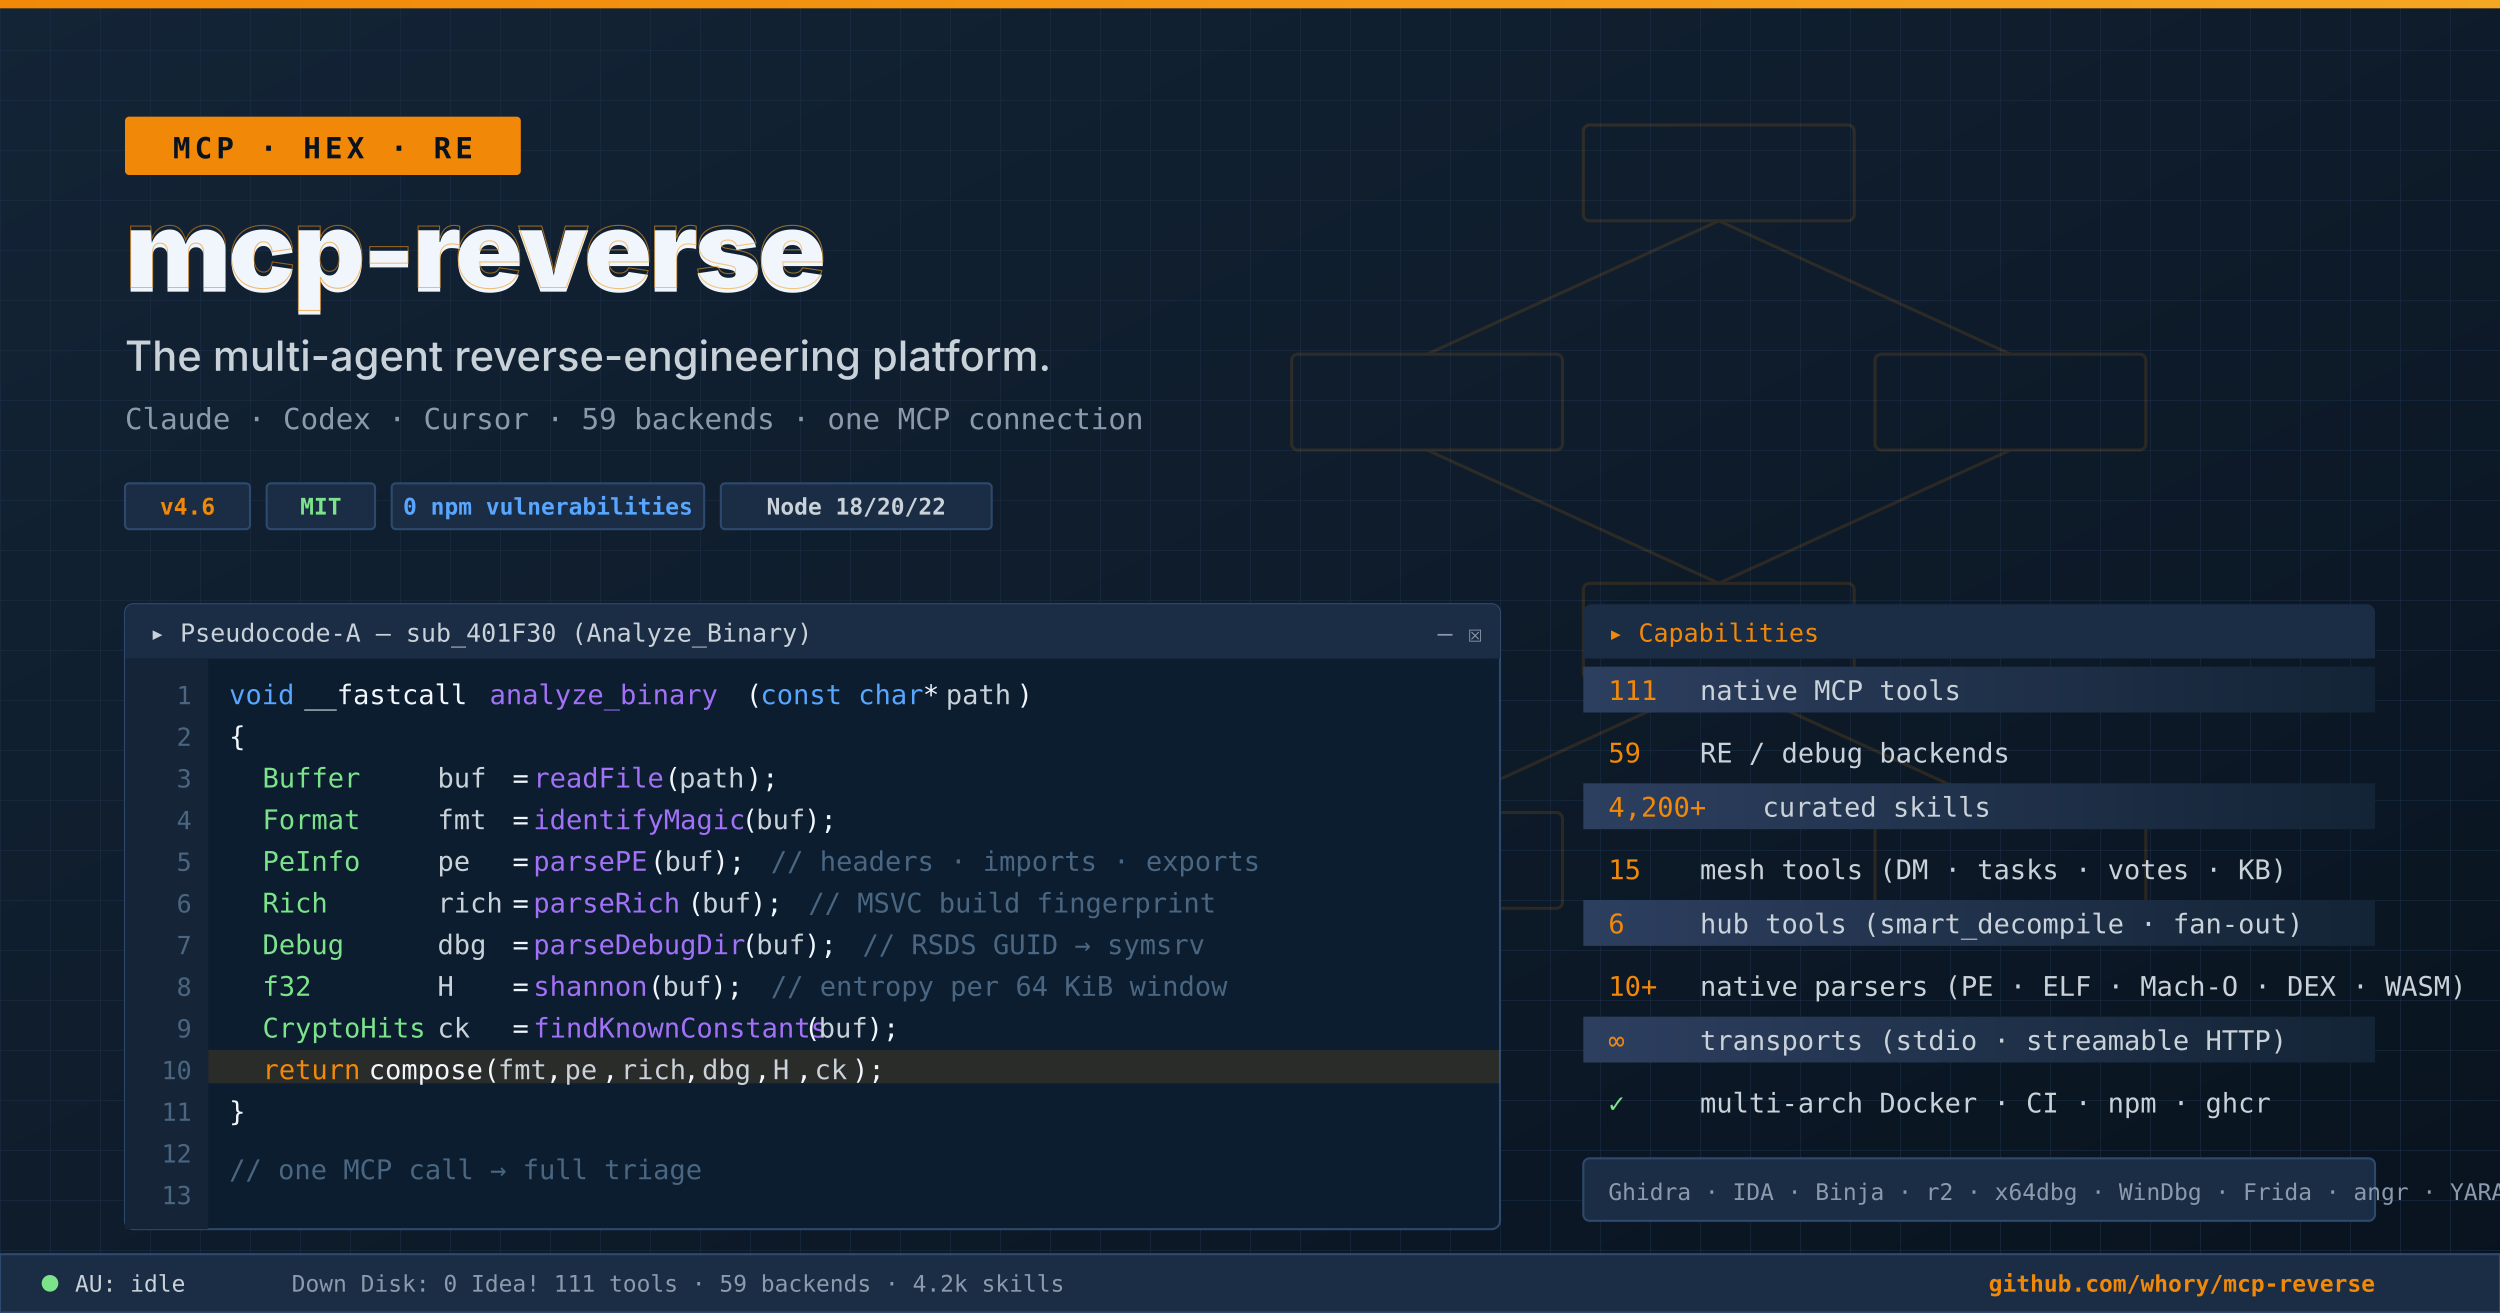
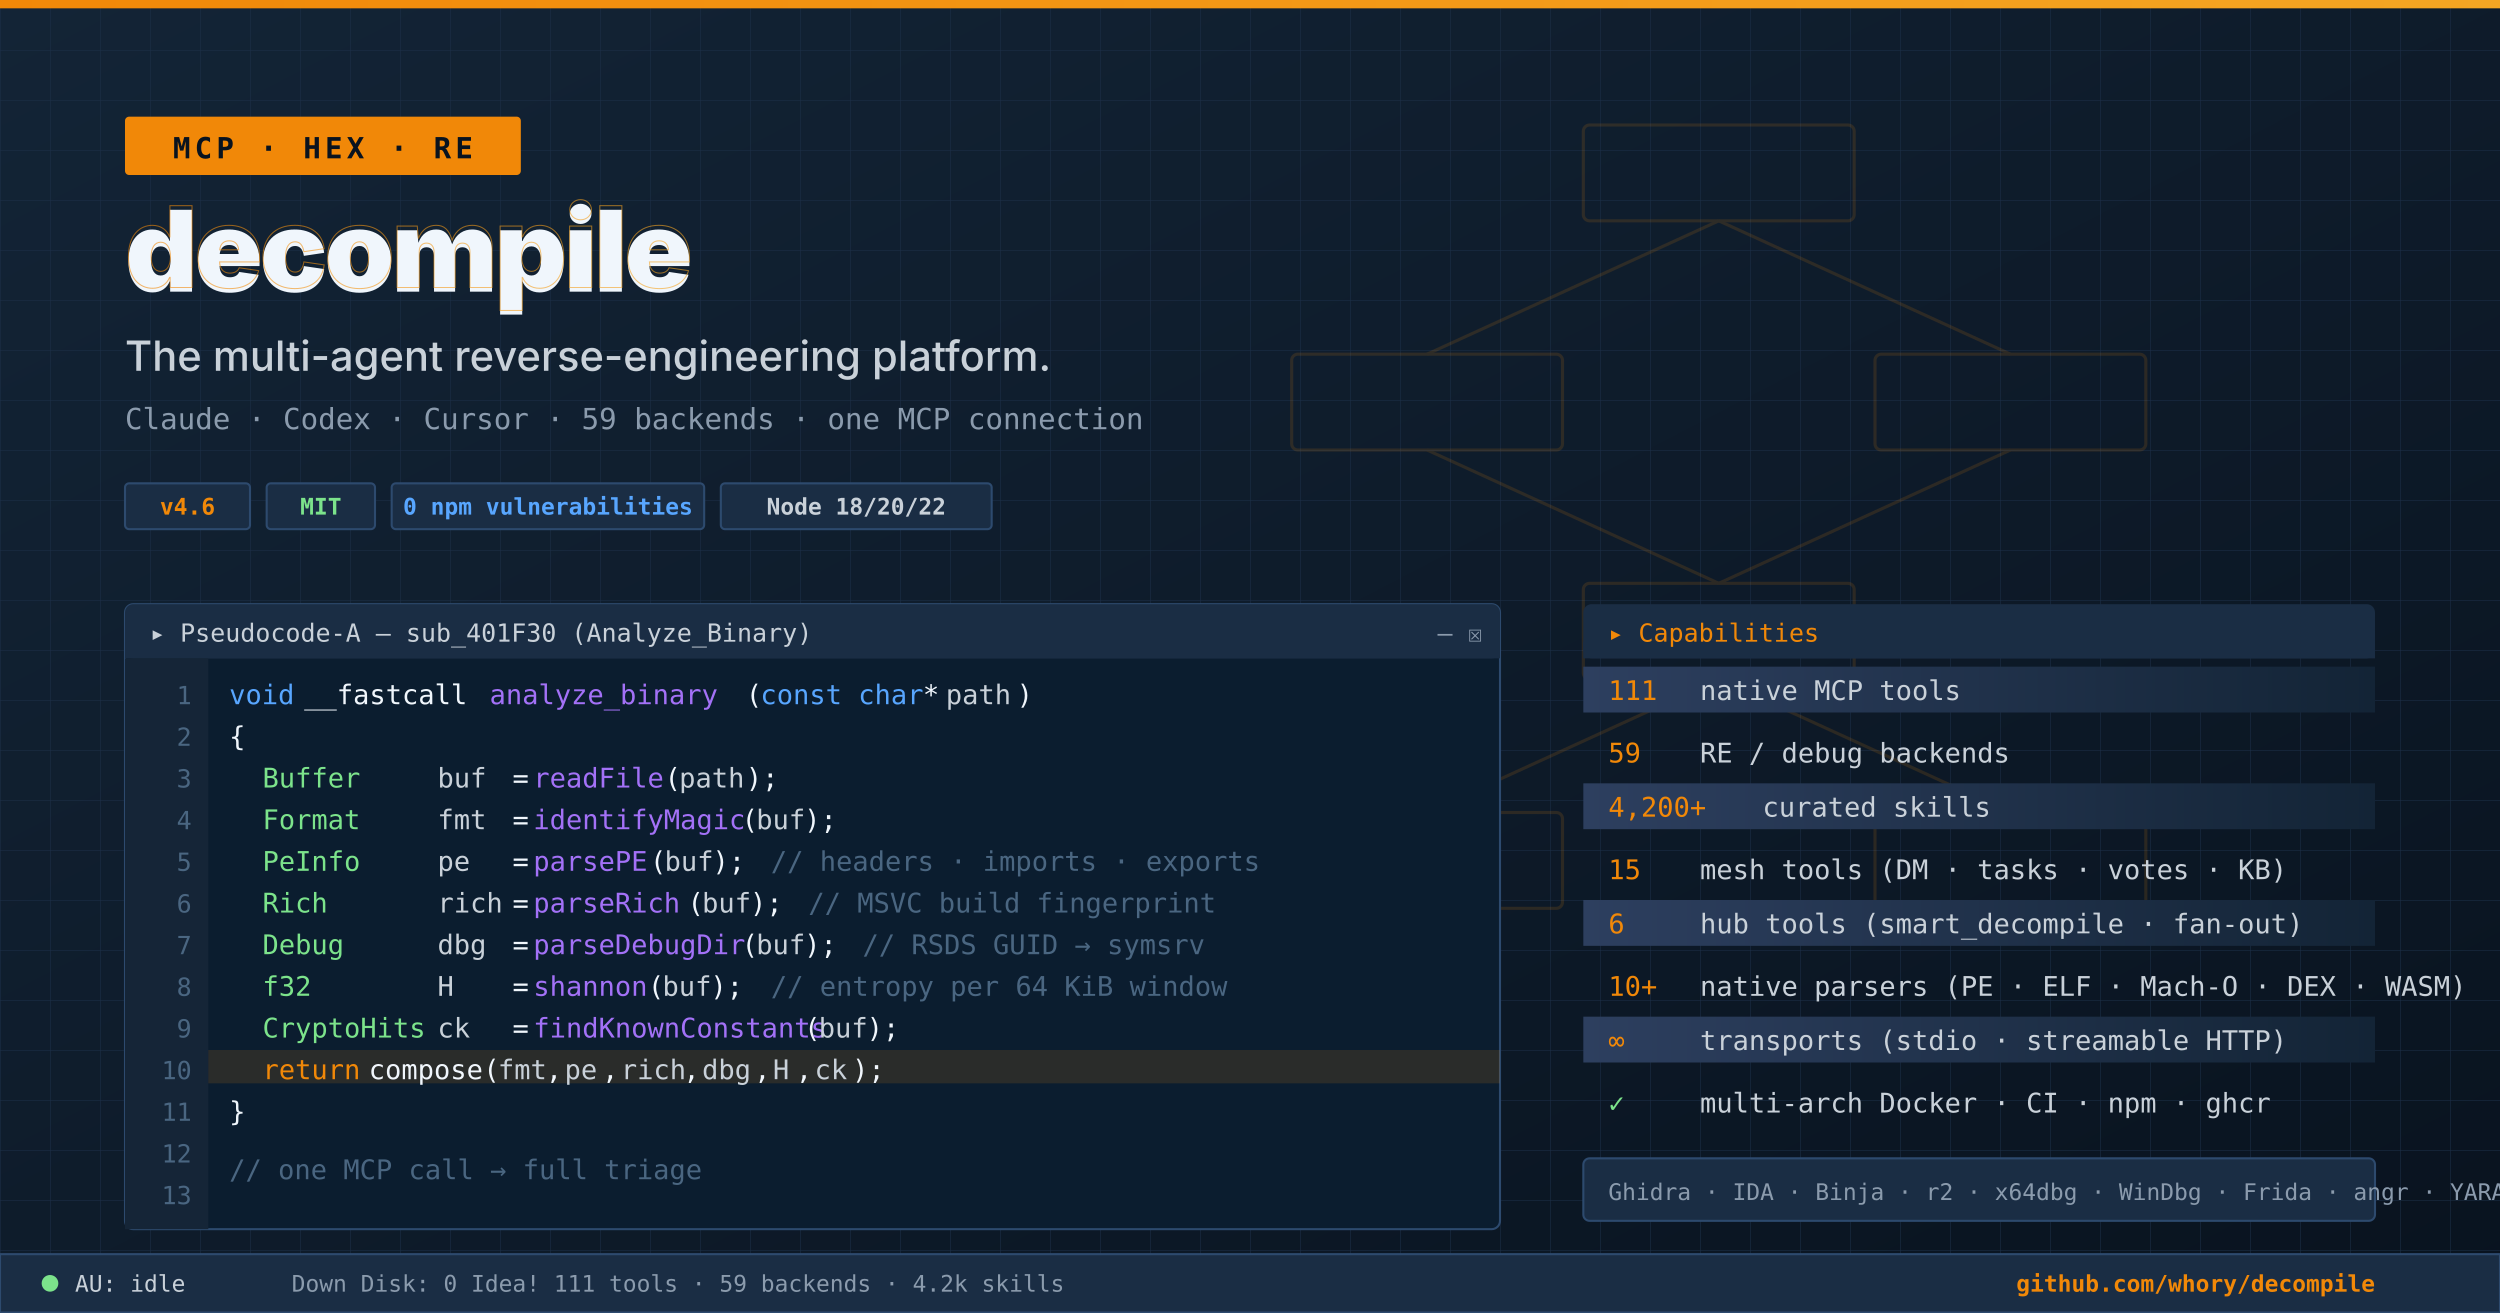
<svg xmlns="http://www.w3.org/2000/svg" width="1200" height="630" viewBox="0 0 1200 630">
  <defs>
    <linearGradient id="bg" x1="0" y1="0" x2="1" y2="1">
      <stop offset="0" stop-color="#132436" />
      <stop offset="1" stop-color="#09131F" />
    </linearGradient>
    <linearGradient id="orange" x1="0" y1="0" x2="1" y2="0">
      <stop offset="0" stop-color="#F18808" />
      <stop offset="1" stop-color="#F5A623" />
    </linearGradient>
    <linearGradient id="panelbg" x1="0" y1="0" x2="0" y2="1">
      <stop offset="0" stop-color="#1A2D44" />
      <stop offset="1" stop-color="#132436" />
    </linearGradient>
    <linearGradient id="selrow" x1="0" y1="0" x2="1" y2="0">
      <stop offset="0" stop-color="#2D3F5F" />
      <stop offset="1" stop-color="#132436" />
    </linearGradient>
    <style>
      .mono { font-family: "Consolas", "Fira Code", "JetBrains Mono", ui-monospace, Menlo, monospace; }
      .sans { font-family: "Inter", -apple-system, "Segoe UI", sans-serif; }
    </style>
    <pattern id="gridlines" width="24" height="24" patternUnits="userSpaceOnUse">
      <path d="M24 0H0V24" fill="none" stroke="#1C3049" stroke-width="0.5" />
    </pattern>
  </defs>
  <rect width="1200" height="630" fill="url(#bg)" />
  <rect width="1200" height="630" fill="url(#gridlines)" />
  <g opacity="0.14" stroke="#F18808" fill="none" stroke-width="1.5">
    <rect x="760" y="60" width="130" height="46" rx="3" />
    <rect x="620" y="170" width="130" height="46" rx="3" />
    <rect x="900" y="170" width="130" height="46" rx="3" />
    <rect x="760" y="280" width="130" height="46" rx="3" />
    <rect x="620" y="390" width="130" height="46" rx="3" />
    <rect x="900" y="390" width="130" height="46" rx="3" />
    <path d="M825 106 L685 170 M825 106 L965 170 M685 216 L825 280 M965 216 L825 280 M825 326 L685 390 M825 326 L965 390" />
  </g>
  <rect x="0" y="0" width="1200" height="4" fill="url(#orange)" />
  <g transform="translate(60,56)">
    <rect x="0" y="0" width="190" height="28" rx="2" fill="#F18808" />
    <text x="95" y="20" text-anchor="middle" class="mono" font-size="14" font-weight="800" fill="#09131F" letter-spacing="2">MCP · HEX · RE</text>
  </g>
-   <text x="60" y="140" class="sans" font-size="54" font-weight="900" fill="#F0F6FC" letter-spacing="-1.5">mcp-reverse</text>
-   <text x="60" y="138" class="sans" font-size="54" font-weight="900" fill="none" stroke="url(#orange)" stroke-width="0.5" opacity="0.6" letter-spacing="-1.5">mcp-reverse</text>
+   <text x="60" y="140" class="sans" font-size="54" font-weight="900" fill="#F0F6FC" letter-spacing="-1.5">decompile</text>
+   <text x="60" y="138" class="sans" font-size="54" font-weight="900" fill="none" stroke="url(#orange)" stroke-width="0.5" opacity="0.6" letter-spacing="-1.5">decompile</text>
  <text x="60" y="178" class="sans" font-size="20" font-weight="500" fill="#C9D1D9">
    The multi-agent reverse-engineering platform.
  </text>
  <text x="60" y="206" class="mono" font-size="14" fill="#8B9BAD">
    Claude · Codex · Cursor · 59 backends · one MCP connection
  </text>
  <g transform="translate(60,232)">
    <rect x="0" y="0" width="60" height="22" rx="2" fill="#1A2D44" stroke="#2D4A6E" />
    <text x="30" y="15" text-anchor="middle" class="mono" font-size="11" fill="#F18808" font-weight="700">v4.6</text>
    <rect x="68" y="0" width="52" height="22" rx="2" fill="#1A2D44" stroke="#2D4A6E" />
    <text x="94" y="15" text-anchor="middle" class="mono" font-size="11" fill="#7CE38B" font-weight="700">MIT</text>
    <rect x="128" y="0" width="150" height="22" rx="2" fill="#1A2D44" stroke="#2D4A6E" />
    <text x="203" y="15" text-anchor="middle" class="mono" font-size="11" fill="#58A6FF" font-weight="700">0 npm vulnerabilities</text>
    <rect x="286" y="0" width="130" height="22" rx="2" fill="#1A2D44" stroke="#2D4A6E" />
    <text x="351" y="15" text-anchor="middle" class="mono" font-size="11" fill="#C9D1D9" font-weight="700">Node 18/20/22</text>
  </g>
  <g transform="translate(60,290)">
    <rect x="0" y="0" width="660" height="300" rx="4" fill="#0B1D2F" stroke="#2D4A6E" />
    <rect x="0" y="0" width="660" height="26" rx="4" fill="#1A2D44" />
    <rect x="0" y="18" width="660" height="8" fill="#1A2D44" />
    <text x="12" y="18" class="mono" font-size="12" fill="#C9D1D9">▸ Pseudocode-A  —  sub_401F30 (Analyze_Binary)</text>
    <text x="630" y="18" class="mono" font-size="12" fill="#8B9BAD">— ☒</text>
    <rect x="0" y="26" width="40" height="274" fill="#152537" />
    <g class="mono" font-size="12" fill="#4A6681" text-anchor="end">
      <text x="32" y="48">1</text>
      <text x="32" y="68">2</text>
      <text x="32" y="88">3</text>
      <text x="32" y="108">4</text>
      <text x="32" y="128">5</text>
      <text x="32" y="148">6</text>
      <text x="32" y="168">7</text>
      <text x="32" y="188">8</text>
      <text x="32" y="208">9</text>
      <text x="32" y="228">10</text>
      <text x="32" y="248">11</text>
      <text x="32" y="268">12</text>
      <text x="32" y="288">13</text>
    </g>
    <rect x="40" y="214" width="620" height="16" fill="#F18808" opacity="0.14" />
    <g class="mono" font-size="13">
      <text x="50" y="48" fill="#58A6FF">void</text>
      <text x="86" y="48" fill="#F0F6FC"> __fastcall </text>
      <text x="175" y="48" fill="#A371F7">analyze_binary</text>
      <text x="298" y="48" fill="#F0F6FC">(</text>
      <text x="305" y="48" fill="#58A6FF">const char</text>
      <text x="383" y="48" fill="#F0F6FC"> *</text>
      <text x="394" y="48" fill="#C9D1D9">path</text>
      <text x="428" y="48" fill="#F0F6FC">)</text>
      <text x="50" y="68" fill="#F0F6FC">{</text>
      <text x="66" y="88" fill="#7CE38B">  Buffer    </text>
      <text x="150" y="88" fill="#C9D1D9">buf </text>
      <text x="186" y="88" fill="#F0F6FC">=</text>
      <text x="196" y="88" fill="#A371F7"> readFile</text>
      <text x="259" y="88" fill="#F0F6FC">(</text>
      <text x="266" y="88" fill="#C9D1D9">path</text>
      <text x="298" y="88" fill="#F0F6FC">);</text>
      <text x="66" y="108" fill="#7CE38B">  Format    </text>
      <text x="150" y="108" fill="#C9D1D9">fmt </text>
      <text x="186" y="108" fill="#F0F6FC">=</text>
      <text x="196" y="108" fill="#A371F7"> identifyMagic</text>
      <text x="296" y="108" fill="#F0F6FC">(</text>
      <text x="303" y="108" fill="#C9D1D9">buf</text>
      <text x="326" y="108" fill="#F0F6FC">);</text>
      <text x="66" y="128" fill="#7CE38B">  PeInfo    </text>
      <text x="150" y="128" fill="#C9D1D9">pe  </text>
      <text x="186" y="128" fill="#F0F6FC">=</text>
      <text x="196" y="128" fill="#A371F7"> parsePE</text>
      <text x="252" y="128" fill="#F0F6FC">(</text>
      <text x="259" y="128" fill="#C9D1D9">buf</text>
      <text x="282" y="128" fill="#F0F6FC">);</text>
      <text x="310" y="128" fill="#4A6681">// headers · imports · exports</text>
      <text x="66" y="148" fill="#7CE38B">  Rich      </text>
      <text x="150" y="148" fill="#C9D1D9">rich</text>
      <text x="186" y="148" fill="#F0F6FC">=</text>
      <text x="196" y="148" fill="#A371F7"> parseRich</text>
      <text x="270" y="148" fill="#F0F6FC">(</text>
      <text x="277" y="148" fill="#C9D1D9">buf</text>
      <text x="300" y="148" fill="#F0F6FC">);</text>
      <text x="328" y="148" fill="#4A6681">// MSVC build fingerprint</text>
      <text x="66" y="168" fill="#7CE38B">  Debug     </text>
      <text x="150" y="168" fill="#C9D1D9">dbg </text>
      <text x="186" y="168" fill="#F0F6FC">=</text>
      <text x="196" y="168" fill="#A371F7"> parseDebugDir</text>
      <text x="296" y="168" fill="#F0F6FC">(</text>
      <text x="303" y="168" fill="#C9D1D9">buf</text>
      <text x="326" y="168" fill="#F0F6FC">);</text>
      <text x="354" y="168" fill="#4A6681">// RSDS GUID → symsrv</text>
      <text x="66" y="188" fill="#7CE38B">  f32       </text>
      <text x="150" y="188" fill="#C9D1D9">H   </text>
      <text x="186" y="188" fill="#F0F6FC">=</text>
      <text x="196" y="188" fill="#A371F7"> shannon</text>
      <text x="251" y="188" fill="#F0F6FC">(</text>
      <text x="258" y="188" fill="#C9D1D9">buf</text>
      <text x="281" y="188" fill="#F0F6FC">);</text>
      <text x="310" y="188" fill="#4A6681">// entropy per 64 KiB window</text>
      <text x="66" y="208" fill="#7CE38B">  CryptoHits</text>
      <text x="150" y="208" fill="#C9D1D9">ck </text>
      <text x="186" y="208" fill="#F0F6FC">=</text>
      <text x="196" y="208" fill="#A371F7"> findKnownConstants</text>
      <text x="326" y="208" fill="#F0F6FC">(</text>
      <text x="333" y="208" fill="#C9D1D9">buf</text>
      <text x="356" y="208" fill="#F0F6FC">);</text>
      <text x="66" y="228" fill="#F18808">  return</text>
      <text x="117" y="228" fill="#F0F6FC"> compose</text>
      <text x="172" y="228" fill="#F0F6FC">(</text>
      <text x="179" y="228" fill="#C9D1D9">fmt</text>
      <text x="202" y="228" fill="#F0F6FC">,</text>
      <text x="211" y="228" fill="#C9D1D9"> pe</text>
      <text x="229" y="228" fill="#F0F6FC">,</text>
      <text x="238" y="228" fill="#C9D1D9"> rich</text>
      <text x="268" y="228" fill="#F0F6FC">,</text>
      <text x="277" y="228" fill="#C9D1D9"> dbg</text>
      <text x="302" y="228" fill="#F0F6FC">,</text>
      <text x="311" y="228" fill="#C9D1D9"> H</text>
      <text x="322" y="228" fill="#F0F6FC">,</text>
      <text x="331" y="228" fill="#C9D1D9"> ck</text>
      <text x="349" y="228" fill="#F0F6FC">);</text>
      <text x="50" y="248" fill="#F0F6FC">}</text>
      <text x="50" y="276" fill="#4A6681">// one MCP call → full triage</text>
    </g>
  </g>
  <g transform="translate(760,290)">
    <rect x="0" y="0" width="380" height="26" rx="4" fill="#1A2D44" />
    <rect x="0" y="18" width="380" height="8" fill="#1A2D44" />
    <text x="12" y="18" class="mono" font-size="12" fill="#F18808">▸ Capabilities</text>
    <g class="mono" font-size="13" fill="#C9D1D9">
      <rect x="0" y="30" width="380" height="22" fill="url(#selrow)" />
      <text x="12" y="46" fill="#F18808">111</text>
      <text x="56" y="46">native MCP tools</text>
      <text x="12" y="76" fill="#F18808">59</text>
      <text x="56" y="76">RE / debug backends</text>
      <rect x="0" y="86" width="380" height="22" fill="url(#selrow)" />
      <text x="12" y="102" fill="#F18808">4,200+</text>
      <text x="86" y="102">curated skills</text>
      <text x="12" y="132" fill="#F18808">15</text>
      <text x="56" y="132">mesh tools  (DM · tasks · votes · KB)</text>
      <rect x="0" y="142" width="380" height="22" fill="url(#selrow)" />
      <text x="12" y="158" fill="#F18808">6</text>
      <text x="56" y="158">hub tools  (smart_decompile · fan-out)</text>
      <text x="12" y="188" fill="#F18808">10+</text>
      <text x="56" y="188">native parsers  (PE · ELF · Mach-O · DEX · WASM)</text>
      <rect x="0" y="198" width="380" height="22" fill="url(#selrow)" />
      <text x="12" y="214" fill="#F18808">∞</text>
      <text x="56" y="214">transports  (stdio · streamable HTTP)</text>
      <text x="12" y="244" fill="#7CE38B">✓</text>
      <text x="56" y="244">multi-arch Docker · CI · npm · ghcr</text>
    </g>
    <g transform="translate(0,266)">
      <rect x="0" y="0" width="380" height="30" rx="3" fill="#1A2D44" stroke="#2D4A6E" />
      <text x="12" y="20" class="mono" font-size="11" fill="#8B9BAD">
        Ghidra · IDA · Binja · r2 · x64dbg · WinDbg · Frida · angr · YARA
      </text>
    </g>
  </g>
  <rect x="0" y="602" width="1200" height="28" fill="#1A2D44" stroke="#2D4A6E" />
  <circle cx="24" cy="616" r="4" fill="#7CE38B" />
  <text x="36" y="620" class="mono" font-size="11" fill="#C9D1D9">AU: idle</text>
  <text x="140" y="620" class="mono" font-size="11" fill="#8B9BAD">Down  Disk: 0  Idea! 111 tools · 59 backends · 4.2k skills</text>
-   <text x="1140" y="620" class="mono" font-size="11" fill="#F18808" text-anchor="end" font-weight="700">github.com/whory/mcp-reverse</text>
+   <text x="1140" y="620" class="mono" font-size="11" fill="#F18808" text-anchor="end" font-weight="700">github.com/whory/decompile</text>
</svg>
